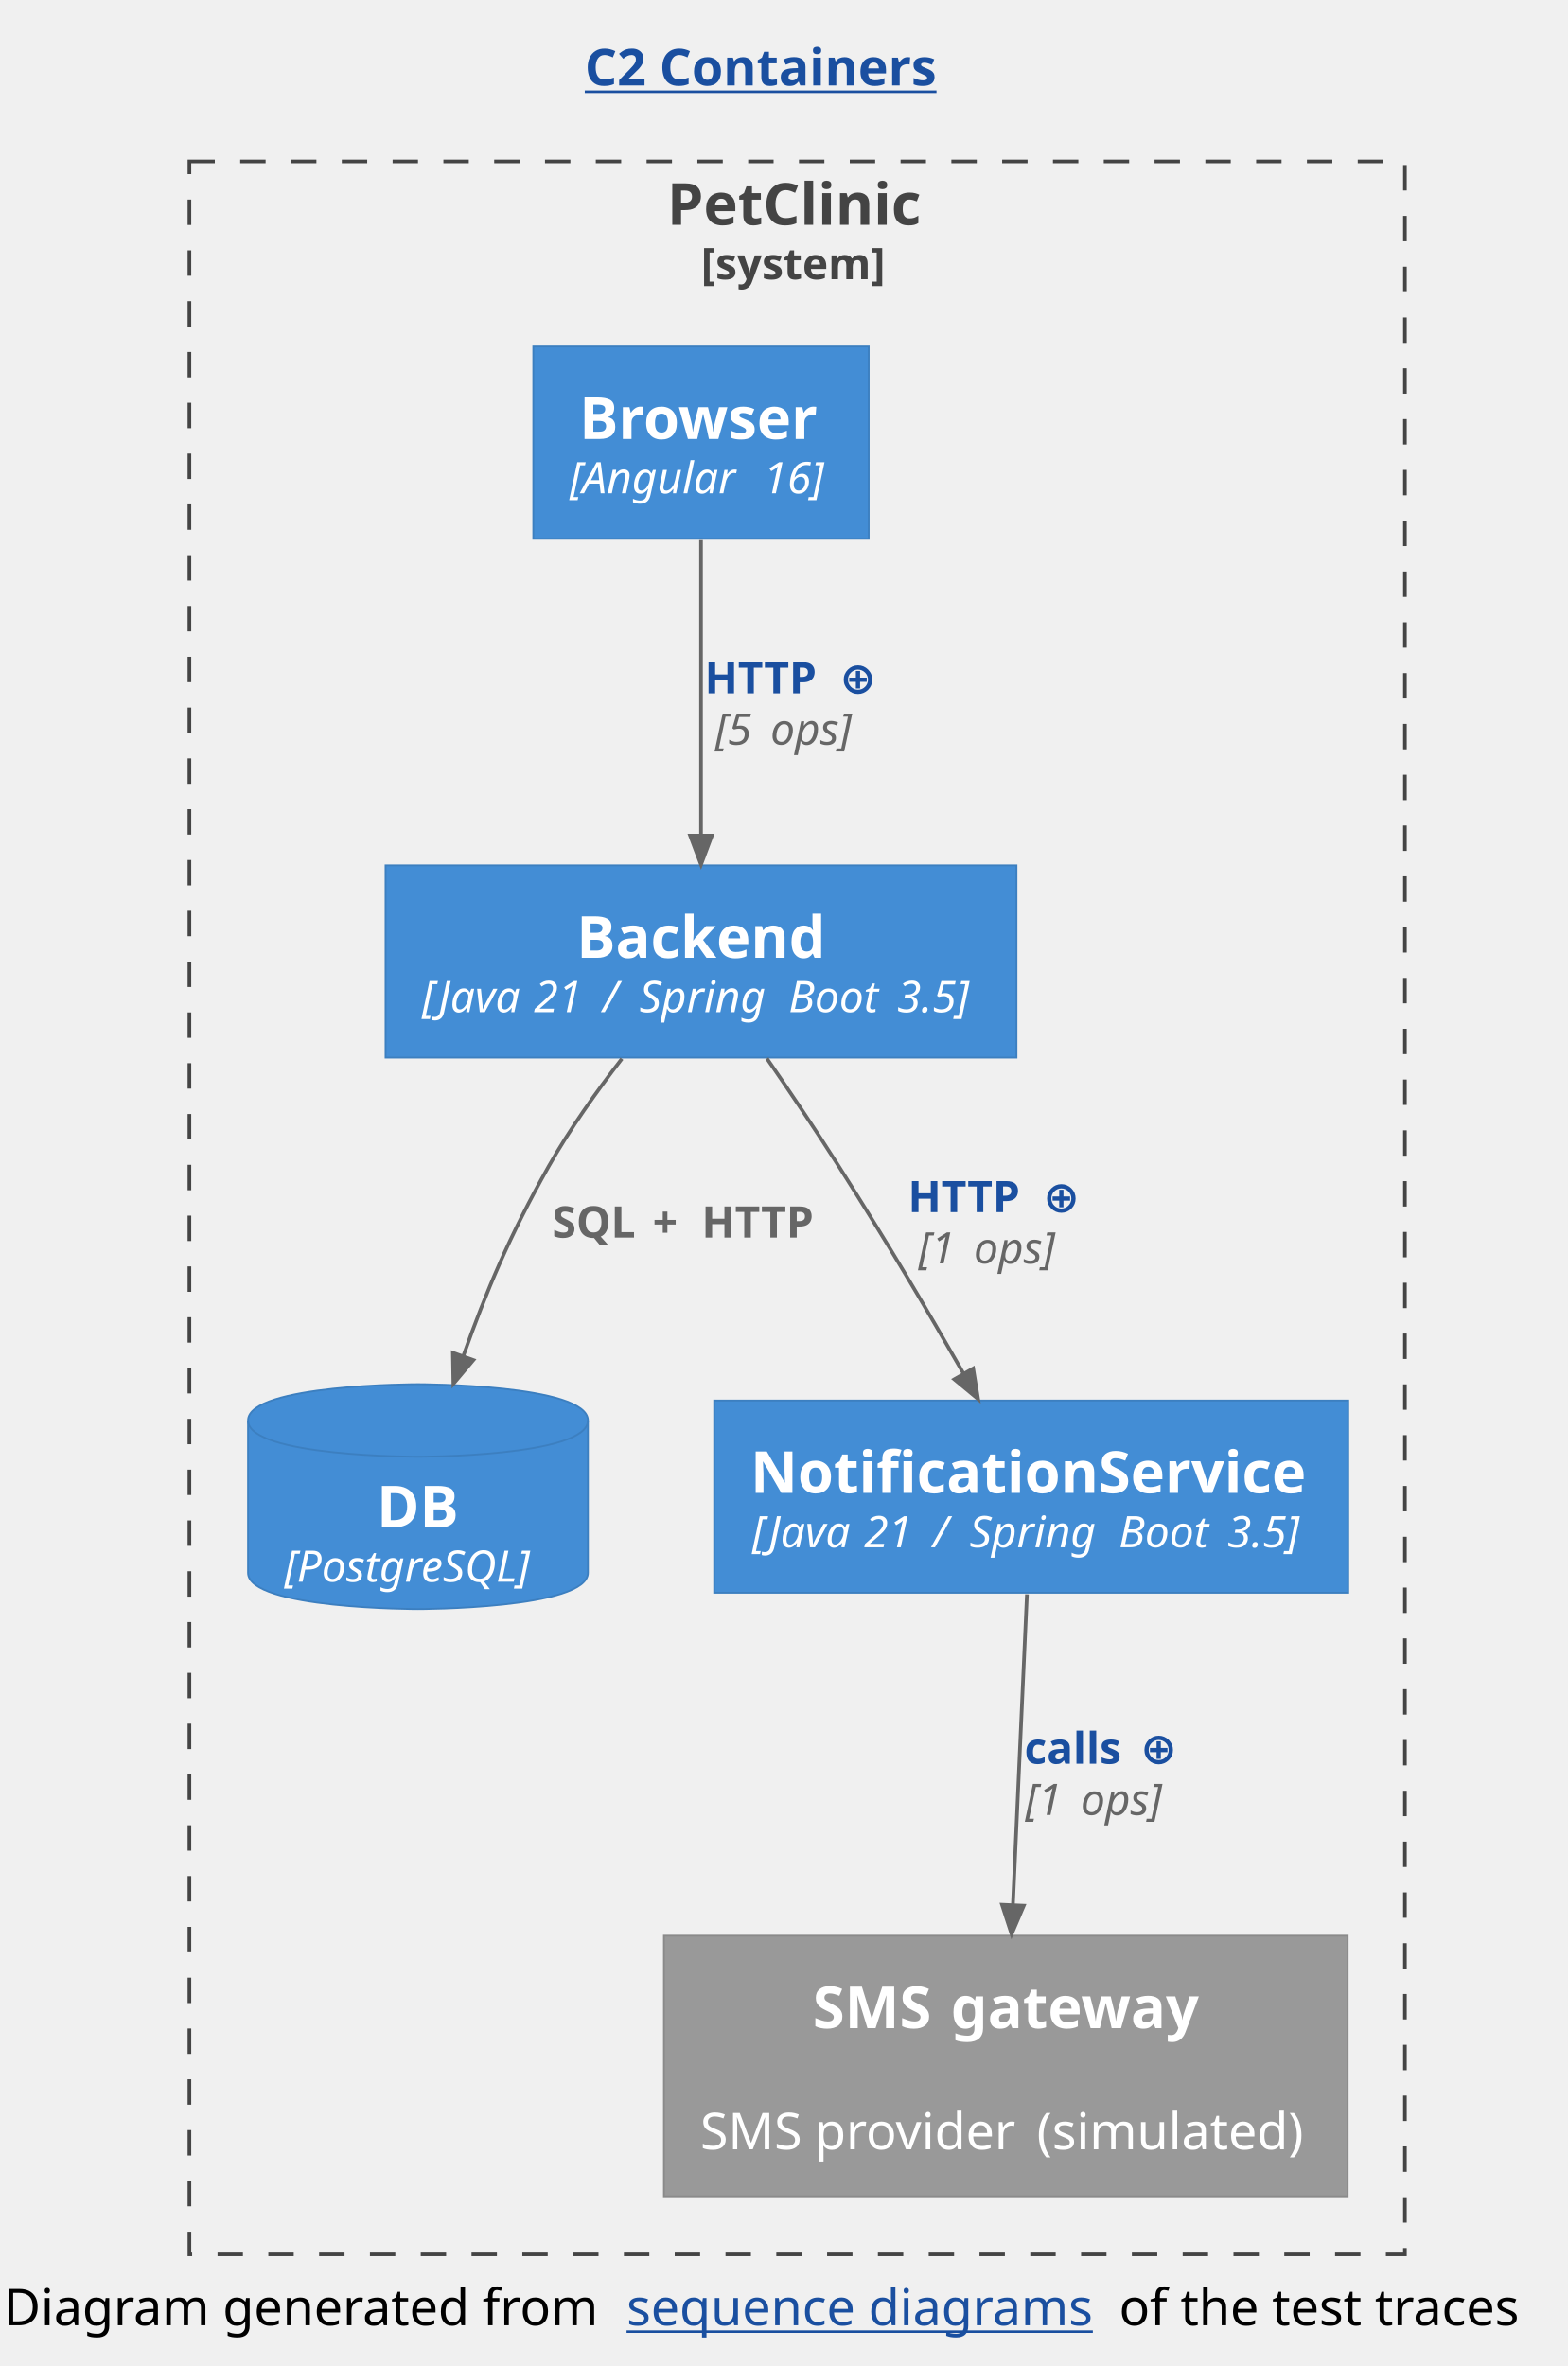
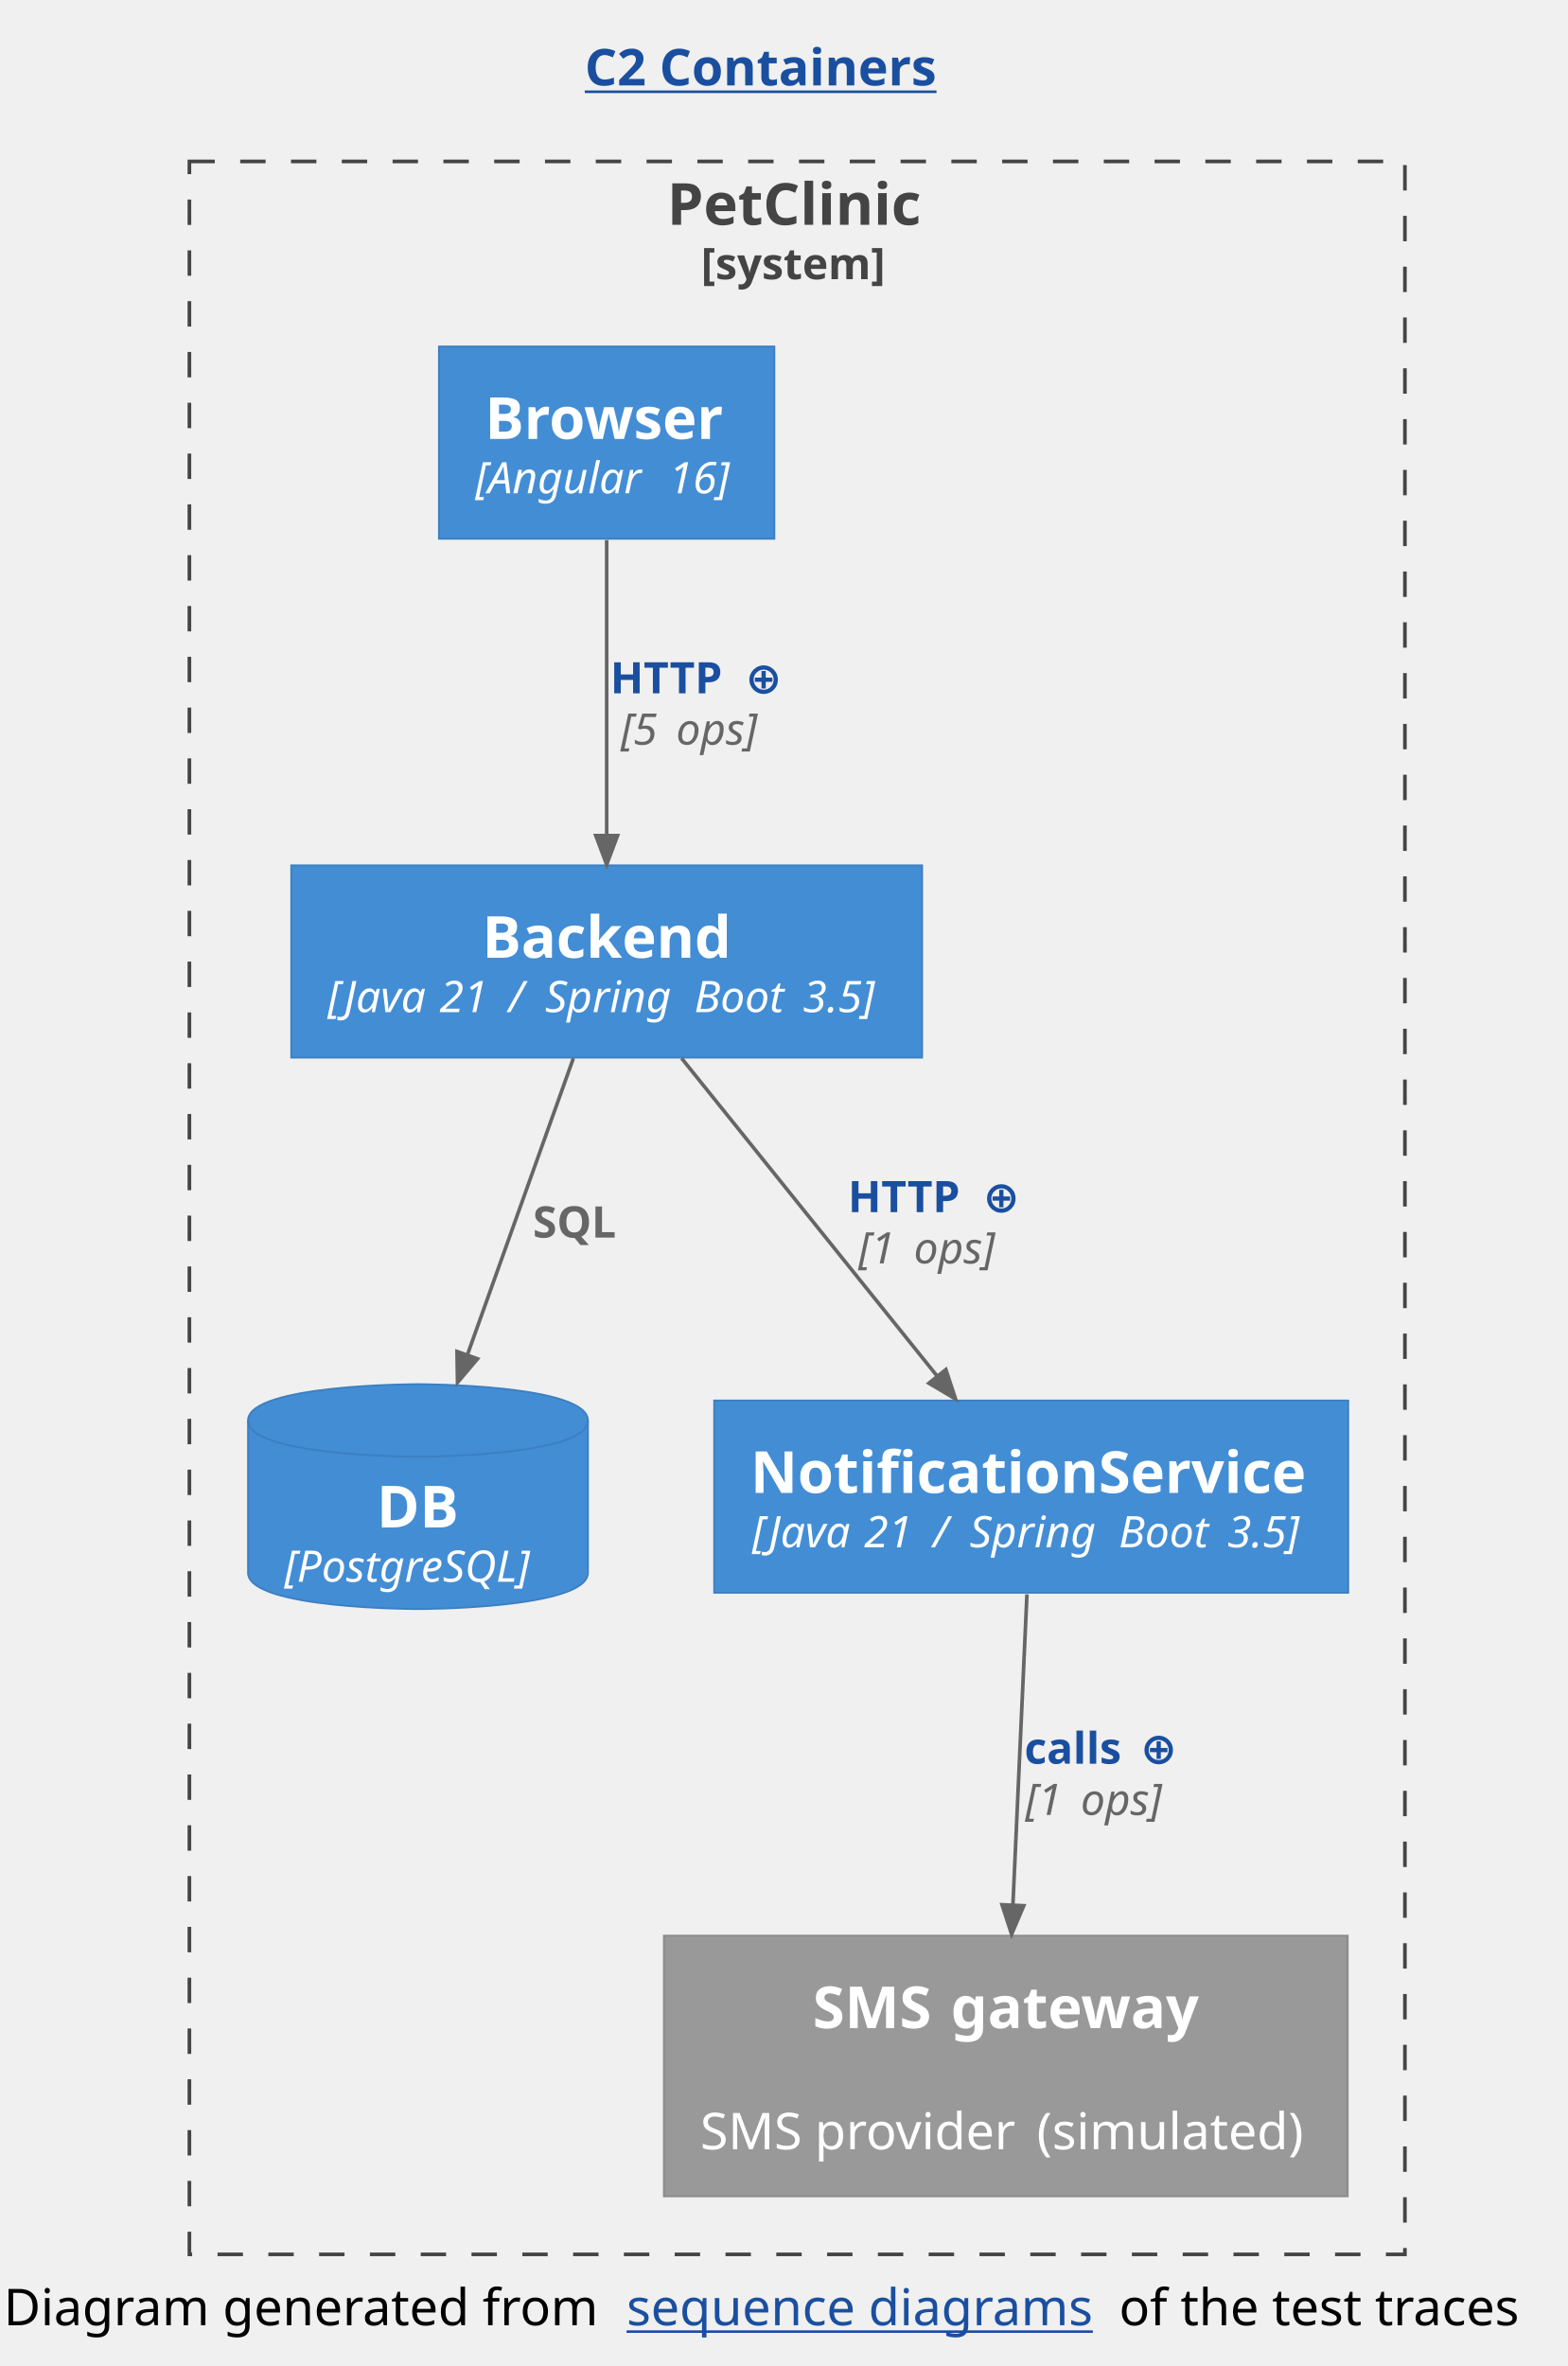
<svg xmlns="http://www.w3.org/2000/svg" xmlns:xlink="http://www.w3.org/1999/xlink" contentStyleType="text/css" data-diagram-type="DESCRIPTION" height="652px" preserveAspectRatio="none" style="width:432px;height:652px;background:#FFFFFF;" version="1.1" viewBox="0 0 432 652" width="432px" zoomAndPan="magnify">
  <defs />
  <g>
    <g class="title" data-source-line="6">
      <a href="https://c4model.com/diagrams/container" target="_blank" rel="noopener noreferrer" title="What is a C2 diagram?" xlink:actuate="onRequest" xlink:href="https://c4model.com/diagrams/container" xlink:show="new" xlink:title="What is a C2 diagram?" xlink:type="simple">
        <text fill="#1A4FA0" font-family="sans-serif" font-size="14" font-weight="bold" lengthAdjust="spacing" text-decoration="underline" textLength="102.067" x="161.166" y="23.535">C2 Containers</text>
      </a>
    </g>
    <g class="cluster" data-qualified-name="c2_system" data-source-line="1666" id="ent0002">
      <rect fill="none" height="576.75" style="stroke:#444444;stroke-width:1;stroke-dasharray:7,7;" width="335" x="52.2" y="44.488" />
      <text fill="#444444" font-family="sans-serif" font-size="16" font-weight="bold" lengthAdjust="spacing" textLength="71.703" x="183.848" y="61.957">PetClinic</text>
      <text fill="#444444" font-family="sans-serif" font-size="12" font-weight="bold" lengthAdjust="spacing" textLength="52.992" x="193.204" y="76.934">[system]</text>
    </g>
    <g class="entity" data-qualified-name="c2_system.Backend" data-source-line="71" id="ent0003">
-       <rect fill="#438DD5" height="52.977" style="stroke:#3C7FC0;stroke-width:0.5;" width="173.885" x="106.26" y="238.468" />
-       <text fill="#FFFFFF" font-family="sans-serif" font-size="16" font-weight="bold" lengthAdjust="spacing" textLength="68.609" x="158.897" y="263.937">Backend</text>
-       <text fill="#FFFFFF" font-family="sans-serif" font-size="12" font-style="italic" lengthAdjust="spacing" textLength="27.1" x="116.26" y="278.914">[Java</text>
-       <text fill="#FFFFFF" font-family="sans-serif" font-size="12" font-style="italic" lengthAdjust="spacing" textLength="3.797" x="143.359" y="278.914"> </text>
-       <text fill="#FFFFFF" font-family="sans-serif" font-size="12" font-style="italic" lengthAdjust="spacing" textLength="15.176" x="147.156" y="278.914">21</text>
-       <text fill="#FFFFFF" font-family="sans-serif" font-size="12" font-style="italic" lengthAdjust="spacing" textLength="3.797" x="162.332" y="278.914"> </text>
-       <text fill="#FFFFFF" font-family="sans-serif" font-size="12" font-style="italic" lengthAdjust="spacing" textLength="6.293" x="166.129" y="278.914">/</text>
-       <text fill="#FFFFFF" font-family="sans-serif" font-size="12" font-style="italic" lengthAdjust="spacing" textLength="3.797" x="172.422" y="278.914"> </text>
-       <text fill="#FFFFFF" font-family="sans-serif" font-size="12" font-style="italic" lengthAdjust="spacing" textLength="37.324" x="176.219" y="278.914">Spring</text>
-       <text fill="#FFFFFF" font-family="sans-serif" font-size="12" font-style="italic" lengthAdjust="spacing" textLength="3.797" x="213.543" y="278.914"> </text>
-       <text fill="#FFFFFF" font-family="sans-serif" font-size="12" font-style="italic" lengthAdjust="spacing" textLength="26.133" x="217.34" y="278.914">Boot</text>
-       <text fill="#FFFFFF" font-family="sans-serif" font-size="12" font-style="italic" lengthAdjust="spacing" textLength="3.797" x="243.473" y="278.914"> </text>
-       <text fill="#FFFFFF" font-family="sans-serif" font-size="12" font-style="italic" lengthAdjust="spacing" textLength="22.875" x="247.269" y="278.914">3.5]</text>
+       <rect fill="#438DD5" height="52.977" style="stroke:#3C7FC0;stroke-width:0.5;" width="173.885" x="80.26" y="238.468" />
+       <text fill="#FFFFFF" font-family="sans-serif" font-size="16" font-weight="bold" lengthAdjust="spacing" textLength="68.609" x="132.897" y="263.937">Backend</text>
+       <text fill="#FFFFFF" font-family="sans-serif" font-size="12" font-style="italic" lengthAdjust="spacing" textLength="27.1" x="90.26" y="278.914">[Java</text>
+       <text fill="#FFFFFF" font-family="sans-serif" font-size="12" font-style="italic" lengthAdjust="spacing" textLength="3.797" x="117.359" y="278.914"> </text>
+       <text fill="#FFFFFF" font-family="sans-serif" font-size="12" font-style="italic" lengthAdjust="spacing" textLength="15.176" x="121.156" y="278.914">21</text>
+       <text fill="#FFFFFF" font-family="sans-serif" font-size="12" font-style="italic" lengthAdjust="spacing" textLength="3.797" x="136.332" y="278.914"> </text>
+       <text fill="#FFFFFF" font-family="sans-serif" font-size="12" font-style="italic" lengthAdjust="spacing" textLength="6.293" x="140.129" y="278.914">/</text>
+       <text fill="#FFFFFF" font-family="sans-serif" font-size="12" font-style="italic" lengthAdjust="spacing" textLength="3.797" x="146.422" y="278.914"> </text>
+       <text fill="#FFFFFF" font-family="sans-serif" font-size="12" font-style="italic" lengthAdjust="spacing" textLength="37.324" x="150.219" y="278.914">Spring</text>
+       <text fill="#FFFFFF" font-family="sans-serif" font-size="12" font-style="italic" lengthAdjust="spacing" textLength="3.797" x="187.543" y="278.914"> </text>
+       <text fill="#FFFFFF" font-family="sans-serif" font-size="12" font-style="italic" lengthAdjust="spacing" textLength="26.133" x="191.34" y="278.914">Boot</text>
+       <text fill="#FFFFFF" font-family="sans-serif" font-size="12" font-style="italic" lengthAdjust="spacing" textLength="3.797" x="217.473" y="278.914"> </text>
+       <text fill="#FFFFFF" font-family="sans-serif" font-size="12" font-style="italic" lengthAdjust="spacing" textLength="22.875" x="221.269" y="278.914">3.5]</text>
    </g>
    <g class="entity" data-qualified-name="c2_system.Browser" data-source-line="71" id="ent0004">
-       <rect fill="#438DD5" height="52.977" style="stroke:#3C7FC0;stroke-width:0.5;" width="92.439" x="146.98" y="95.488" />
-       <text fill="#FFFFFF" font-family="sans-serif" font-size="16" font-weight="bold" lengthAdjust="spacing" textLength="67.07" x="159.664" y="120.957">Browser</text>
-       <text fill="#FFFFFF" font-family="sans-serif" font-size="12" font-style="italic" lengthAdjust="spacing" textLength="49.565" x="156.98" y="135.934">[Angular</text>
-       <text fill="#FFFFFF" font-family="sans-serif" font-size="12" font-style="italic" lengthAdjust="spacing" textLength="3.797" x="206.544" y="135.934"> </text>
-       <text fill="#FFFFFF" font-family="sans-serif" font-size="12" font-style="italic" lengthAdjust="spacing" textLength="19.078" x="210.341" y="135.934">16]</text>
+       <rect fill="#438DD5" height="52.977" style="stroke:#3C7FC0;stroke-width:0.5;" width="92.439" x="120.98" y="95.488" />
+       <text fill="#FFFFFF" font-family="sans-serif" font-size="16" font-weight="bold" lengthAdjust="spacing" textLength="67.07" x="133.664" y="120.957">Browser</text>
+       <text fill="#FFFFFF" font-family="sans-serif" font-size="12" font-style="italic" lengthAdjust="spacing" textLength="49.565" x="130.98" y="135.934">[Angular</text>
+       <text fill="#FFFFFF" font-family="sans-serif" font-size="12" font-style="italic" lengthAdjust="spacing" textLength="3.797" x="180.544" y="135.934"> </text>
+       <text fill="#FFFFFF" font-family="sans-serif" font-size="12" font-style="italic" lengthAdjust="spacing" textLength="19.078" x="184.341" y="135.934">16]</text>
    </g>
    <g class="entity" data-qualified-name="c2_system.DB" data-source-line="75" id="ent0005">
      <path d="M68.36,391.438 C68.36,381.438 115.198,381.438 115.198,381.438 C115.198,381.438 162.036,381.438 162.036,391.438 L162.036,433.415 C162.036,443.415 115.198,443.415 115.198,443.415 C115.198,443.415 68.36,443.415 68.36,433.415 L68.36,391.438" fill="#438DD5" style="stroke:#3C7FC0;stroke-width:0.5;" />
      <path d="M68.36,391.438 C68.36,401.438 115.198,401.438 115.198,401.438 C115.198,401.438 162.036,401.438 162.036,391.438" fill="none" style="stroke:#3C7FC0;stroke-width:0.5;" />
      <text fill="#FFFFFF" font-family="sans-serif" font-size="16" font-weight="bold" lengthAdjust="spacing" textLength="22.766" x="103.815" y="420.907">DB</text>
      <text fill="#FFFFFF" font-family="sans-serif" font-size="12" font-style="italic" lengthAdjust="spacing" textLength="73.676" x="78.36" y="435.884">[PostgreSQL]</text>
    </g>
    <g class="entity" data-qualified-name="c2_system.NotificationService" data-source-line="71" id="ent0006">
      <rect fill="#438DD5" height="52.977" style="stroke:#3C7FC0;stroke-width:0.5;" width="174.75" x="196.83" y="385.938" />
      <text fill="#FFFFFF" font-family="sans-serif" font-size="16" font-weight="bold" lengthAdjust="spacing" textLength="154.75" x="206.83" y="411.407">NotificationService</text>
      <text fill="#FFFFFF" font-family="sans-serif" font-size="12" font-style="italic" lengthAdjust="spacing" textLength="27.1" x="207.262" y="426.384">[Java</text>
      <text fill="#FFFFFF" font-family="sans-serif" font-size="12" font-style="italic" lengthAdjust="spacing" textLength="3.797" x="234.362" y="426.384"> </text>
      <text fill="#FFFFFF" font-family="sans-serif" font-size="12" font-style="italic" lengthAdjust="spacing" textLength="15.176" x="238.159" y="426.384">21</text>
      <text fill="#FFFFFF" font-family="sans-serif" font-size="12" font-style="italic" lengthAdjust="spacing" textLength="3.797" x="253.335" y="426.384"> </text>
      <text fill="#FFFFFF" font-family="sans-serif" font-size="12" font-style="italic" lengthAdjust="spacing" textLength="6.293" x="257.132" y="426.384">/</text>
      <text fill="#FFFFFF" font-family="sans-serif" font-size="12" font-style="italic" lengthAdjust="spacing" textLength="3.797" x="263.424" y="426.384"> </text>
      <text fill="#FFFFFF" font-family="sans-serif" font-size="12" font-style="italic" lengthAdjust="spacing" textLength="37.324" x="267.221" y="426.384">Spring</text>
      <text fill="#FFFFFF" font-family="sans-serif" font-size="12" font-style="italic" lengthAdjust="spacing" textLength="3.797" x="304.546" y="426.384"> </text>
      <text fill="#FFFFFF" font-family="sans-serif" font-size="12" font-style="italic" lengthAdjust="spacing" textLength="26.133" x="308.342" y="426.384">Boot</text>
      <text fill="#FFFFFF" font-family="sans-serif" font-size="12" font-style="italic" lengthAdjust="spacing" textLength="3.797" x="334.475" y="426.384"> </text>
      <text fill="#FFFFFF" font-family="sans-serif" font-size="12" font-style="italic" lengthAdjust="spacing" textLength="22.875" x="338.272" y="426.384">3.5]</text>
    </g>
    <g class="entity" data-qualified-name="c2_system.SMS_gateway" data-source-line="212" id="ent0007">
      <rect fill="#999999" height="71.82" style="stroke:#8A8A8A;stroke-width:0.5;" width="188.444" x="182.98" y="533.418" />
      <text fill="#FFFFFF" font-family="sans-serif" font-size="16" font-weight="bold" lengthAdjust="spacing" textLength="32.805" x="223.983" y="558.887">SMS</text>
      <text fill="#FFFFFF" font-family="sans-serif" font-size="16" font-weight="bold" lengthAdjust="spacing" textLength="5.273" x="256.788" y="558.887"> </text>
      <text fill="#FFFFFF" font-family="sans-serif" font-size="16" font-weight="bold" lengthAdjust="spacing" textLength="68.359" x="262.061" y="558.887">gateway</text>
      <text fill="#FFFFFF" font-family="sans-serif" font-size="14" lengthAdjust="spacing" textLength="4.43" x="274.987" y="575.797"> </text>
      <text fill="#FFFFFF" font-family="sans-serif" font-size="14" lengthAdjust="spacing" textLength="27.139" x="192.98" y="592.285">SMS</text>
      <text fill="#FFFFFF" font-family="sans-serif" font-size="14" lengthAdjust="spacing" textLength="4.43" x="220.118" y="592.285"> </text>
      <text fill="#FFFFFF" font-family="sans-serif" font-size="14" lengthAdjust="spacing" textLength="56.773" x="224.548" y="592.285">provider</text>
      <text fill="#FFFFFF" font-family="sans-serif" font-size="14" lengthAdjust="spacing" textLength="4.43" x="281.32" y="592.285"> </text>
      <text fill="#FFFFFF" font-family="sans-serif" font-size="14" lengthAdjust="spacing" textLength="75.674" x="285.75" y="592.285">(simulated)</text>
    </g>
    <g class="link" data-entity-1="ent0003" data-entity-2="ent0005" data-link-type="dependency" data-source-line="1779" id="lnk8">
-       <path d="M171.39,291.768 C164.39,300.798 156.96,311.238 151.2,321.438 C140.44,340.488 134.008,355.86 127.638,373.79" fill="none" id="Backend-to-DB" style="stroke:#666666;stroke-width:1;" />
-       <polygon fill="#666666" points="124.96,381.328,130.465,374.794,124.811,372.786,124.96,381.328" style="stroke:#666666;stroke-width:1;" />
-       <text fill="#666666" font-family="sans-serif" font-size="12" font-weight="bold" lengthAdjust="spacing" textLength="23.719" x="152.2" y="341.04">SQL</text>
-       <text fill="#666666" font-family="sans-serif" font-size="12" font-weight="bold" lengthAdjust="spacing" textLength="3.955" x="175.918" y="341.04"> </text>
-       <text fill="#666666" font-family="sans-serif" font-size="12" font-weight="bold" lengthAdjust="spacing" textLength="9.545" x="179.874" y="341.04">+</text>
-       <text fill="#666666" font-family="sans-serif" font-size="12" font-weight="bold" lengthAdjust="spacing" textLength="3.955" x="189.418" y="341.04"> </text>
-       <text fill="#666666" font-family="sans-serif" font-size="12" font-weight="bold" lengthAdjust="spacing" textLength="33.281" x="193.374" y="341.04">HTTP</text>
+       <path d="M158.02,291.628 C149.1,316.588 138.242,346.975 128.782,373.445" fill="none" id="Backend-to-DB" style="stroke:#666666;stroke-width:1;" />
+       <polygon fill="#666666" points="126.09,380.978,131.607,374.454,125.957,372.435,126.09,380.978" style="stroke:#666666;stroke-width:1;" />
+       <text fill="#666666" font-family="sans-serif" font-size="12" font-weight="bold" lengthAdjust="spacing" textLength="23.719" x="146.86" y="341.04">SQL</text>
    </g>
    <g class="link" data-entity-1="ent0003" data-entity-2="ent0006" data-link-type="dependency" data-source-line="1779" id="lnk9">
-       <path d="M211.36,291.678 C217.77,300.968 224.94,311.588 231.2,321.438 C244.72,342.708 255.214,360.466 265.604,378.606" fill="none" id="Backend-to-NotificationService" style="stroke:#666666;stroke-width:1;" />
-       <polygon fill="#666666" points="269.58,385.548,268.207,377.115,263,380.097,269.58,385.548" style="stroke:#666666;stroke-width:1;" />
+       <path d="M187.85,291.628 C209.1,318.058 237.027,352.773 258.347,379.293" fill="none" id="Backend-to-NotificationService" style="stroke:#666666;stroke-width:1;" />
+       <polygon fill="#666666" points="263.36,385.528,260.685,377.414,256.009,381.173,263.36,385.528" style="stroke:#666666;stroke-width:1;" />
      <a href="genseq://c2-279a196c9d" target="_top" title="Click for the calls behind this line" xlink:actuate="onRequest" xlink:href="genseq://c2-279a196c9d" xlink:show="new" xlink:title="Click for the calls behind this line" xlink:type="simple">
-         <text fill="#1A4FA0" font-family="sans-serif" font-size="12" font-weight="bold" lengthAdjust="spacing" textLength="33.281" x="250.25" y="334.04">HTTP</text>
+         <text fill="#1A4FA0" font-family="sans-serif" font-size="12" font-weight="bold" lengthAdjust="spacing" textLength="33.281" x="233.71" y="334.04">HTTP</text>
      </a>
      <a href="genseq://c2-279a196c9d" target="_top" title="Click for the calls behind this line" xlink:actuate="onRequest" xlink:href="genseq://c2-279a196c9d" xlink:show="new" xlink:title="Click for the calls behind this line" xlink:type="simple">
-         <text fill="#1A4FA0" font-family="sans-serif" font-size="12" font-weight="bold" lengthAdjust="spacing" textLength="3.955" x="283.531" y="334.04"> </text>
+         <text fill="#1A4FA0" font-family="sans-serif" font-size="12" font-weight="bold" lengthAdjust="spacing" textLength="3.955" x="266.991" y="334.04"> </text>
      </a>
      <a href="genseq://c2-279a196c9d" target="_top" title="Click for the calls behind this line" xlink:actuate="onRequest" xlink:href="genseq://c2-279a196c9d" xlink:show="new" xlink:title="Click for the calls behind this line" xlink:type="simple">
-         <text fill="#1A4FA0" font-family="sans-serif" font-size="12" font-weight="bold" lengthAdjust="spacing" textLength="8.684" x="287.486" y="334.04">⊕</text>
+         <text fill="#1A4FA0" font-family="sans-serif" font-size="12" font-weight="bold" lengthAdjust="spacing" textLength="8.684" x="270.946" y="334.04">⊕</text>
      </a>
-       <text fill="#666666" font-family="sans-serif" font-size="12" font-style="italic" lengthAdjust="spacing" textLength="11.49" x="253.094" y="348.173">[1</text>
-       <text fill="#666666" font-family="sans-serif" font-size="12" font-style="italic" lengthAdjust="spacing" textLength="3.797" x="264.585" y="348.173"> </text>
-       <text fill="#666666" font-family="sans-serif" font-size="12" font-style="italic" lengthAdjust="spacing" textLength="24.943" x="268.382" y="348.173">ops]</text>
+       <text fill="#666666" font-family="sans-serif" font-size="12" font-style="italic" lengthAdjust="spacing" textLength="11.49" x="236.554" y="348.173">[1</text>
+       <text fill="#666666" font-family="sans-serif" font-size="12" font-style="italic" lengthAdjust="spacing" textLength="3.797" x="248.045" y="348.173"> </text>
+       <text fill="#666666" font-family="sans-serif" font-size="12" font-style="italic" lengthAdjust="spacing" textLength="24.943" x="251.841" y="348.173">ops]</text>
    </g>
    <g class="link" data-entity-1="ent0004" data-entity-2="ent0003" data-link-type="dependency" data-source-line="1779" id="lnk10">
-       <path d="M193.2,148.838 C193.2,174.268 193.2,204.878 193.2,230.258" fill="none" id="Browser-to-Backend" style="stroke:#666666;stroke-width:1;" />
-       <polygon fill="#666666" points="193.2,238.258,196.2,230.258,190.2,230.258,193.2,238.258" style="stroke:#666666;stroke-width:1;" />
+       <path d="M167.2,148.838 C167.2,174.268 167.2,204.878 167.2,230.258" fill="none" id="Browser-to-Backend" style="stroke:#666666;stroke-width:1;" />
+       <polygon fill="#666666" points="167.2,238.258,170.2,230.258,164.2,230.258,167.2,238.258" style="stroke:#666666;stroke-width:1;" />
      <a href="genseq://c2-e078f953b5" target="_top" title="Click for the calls behind this line" xlink:actuate="onRequest" xlink:href="genseq://c2-e078f953b5" xlink:show="new" xlink:title="Click for the calls behind this line" xlink:type="simple">
-         <text fill="#1A4FA0" font-family="sans-serif" font-size="12" font-weight="bold" lengthAdjust="spacing" textLength="33.281" x="194.2" y="191.07">HTTP</text>
+         <text fill="#1A4FA0" font-family="sans-serif" font-size="12" font-weight="bold" lengthAdjust="spacing" textLength="33.281" x="168.2" y="191.07">HTTP</text>
      </a>
      <a href="genseq://c2-e078f953b5" target="_top" title="Click for the calls behind this line" xlink:actuate="onRequest" xlink:href="genseq://c2-e078f953b5" xlink:show="new" xlink:title="Click for the calls behind this line" xlink:type="simple">
-         <text fill="#1A4FA0" font-family="sans-serif" font-size="12" font-weight="bold" lengthAdjust="spacing" textLength="3.955" x="227.481" y="191.07"> </text>
+         <text fill="#1A4FA0" font-family="sans-serif" font-size="12" font-weight="bold" lengthAdjust="spacing" textLength="3.955" x="201.481" y="191.07"> </text>
      </a>
      <a href="genseq://c2-e078f953b5" target="_top" title="Click for the calls behind this line" xlink:actuate="onRequest" xlink:href="genseq://c2-e078f953b5" xlink:show="new" xlink:title="Click for the calls behind this line" xlink:type="simple">
-         <text fill="#1A4FA0" font-family="sans-serif" font-size="12" font-weight="bold" lengthAdjust="spacing" textLength="8.684" x="231.436" y="191.07">⊕</text>
+         <text fill="#1A4FA0" font-family="sans-serif" font-size="12" font-weight="bold" lengthAdjust="spacing" textLength="8.684" x="205.436" y="191.07">⊕</text>
      </a>
-       <text fill="#666666" font-family="sans-serif" font-size="12" font-style="italic" lengthAdjust="spacing" textLength="11.49" x="197.044" y="205.203">[5</text>
-       <text fill="#666666" font-family="sans-serif" font-size="12" font-style="italic" lengthAdjust="spacing" textLength="3.797" x="208.535" y="205.203"> </text>
-       <text fill="#666666" font-family="sans-serif" font-size="12" font-style="italic" lengthAdjust="spacing" textLength="24.943" x="212.332" y="205.203">ops]</text>
+       <text fill="#666666" font-family="sans-serif" font-size="12" font-style="italic" lengthAdjust="spacing" textLength="11.49" x="171.044" y="205.203">[5</text>
+       <text fill="#666666" font-family="sans-serif" font-size="12" font-style="italic" lengthAdjust="spacing" textLength="3.797" x="182.535" y="205.203"> </text>
+       <text fill="#666666" font-family="sans-serif" font-size="12" font-style="italic" lengthAdjust="spacing" textLength="24.943" x="186.332" y="205.203">ops]</text>
    </g>
    <g class="link" data-entity-1="ent0006" data-entity-2="ent0007" data-link-type="dependency" data-source-line="1779" id="lnk11">
      <path d="M283.03,439.358 C281.87,465.018 280.438,496.506 279.158,525.026" fill="none" id="NotificationService-to-SMS_gateway" style="stroke:#666666;stroke-width:1;" />
      <polygon fill="#666666" points="278.8,533.018,282.155,525.161,276.161,524.892,278.8,533.018" style="stroke:#666666;stroke-width:1;" />
      <a href="genseq://c2-cb01a30b7a" target="_top" title="Click for the calls behind this line" xlink:actuate="onRequest" xlink:href="genseq://c2-cb01a30b7a" xlink:show="new" xlink:title="Click for the calls behind this line" xlink:type="simple">
        <text fill="#1A4FA0" font-family="sans-serif" font-size="12" font-weight="bold" lengthAdjust="spacing" textLength="28.031" x="282.33" y="486.02">calls</text>
      </a>
      <a href="genseq://c2-cb01a30b7a" target="_top" title="Click for the calls behind this line" xlink:actuate="onRequest" xlink:href="genseq://c2-cb01a30b7a" xlink:show="new" xlink:title="Click for the calls behind this line" xlink:type="simple">
        <text fill="#1A4FA0" font-family="sans-serif" font-size="12" font-weight="bold" lengthAdjust="spacing" textLength="3.955" x="310.361" y="486.02"> </text>
      </a>
      <a href="genseq://c2-cb01a30b7a" target="_top" title="Click for the calls behind this line" xlink:actuate="onRequest" xlink:href="genseq://c2-cb01a30b7a" xlink:show="new" xlink:title="Click for the calls behind this line" xlink:type="simple">
        <text fill="#1A4FA0" font-family="sans-serif" font-size="12" font-weight="bold" lengthAdjust="spacing" textLength="8.684" x="314.316" y="486.02">⊕</text>
      </a>
      <text fill="#666666" font-family="sans-serif" font-size="12" font-style="italic" lengthAdjust="spacing" textLength="11.49" x="282.549" y="500.153">[1</text>
      <text fill="#666666" font-family="sans-serif" font-size="12" font-style="italic" lengthAdjust="spacing" textLength="3.797" x="294.04" y="500.153"> </text>
      <text fill="#666666" font-family="sans-serif" font-size="12" font-style="italic" lengthAdjust="spacing" textLength="24.943" x="297.837" y="500.153">ops]</text>
    </g>
    <g class="caption" data-source-line="18">
      <text fill="#000000" font-family="sans-serif" font-size="14" lengthAdjust="spacing" textLength="167.255" x="1" y="640.773">Diagram generated from</text>
      <a href="#sequence" target="_top" title="Open the Sequence tab" xlink:actuate="onRequest" xlink:href="#sequence" xlink:show="new" xlink:title="Open the Sequence tab" xlink:type="simple">
        <text fill="#1A4FA0" font-family="sans-serif" font-size="14" lengthAdjust="spacing" text-decoration="underline" textLength="131.311" x="172.685" y="640.773">sequence diagrams</text>
      </a>
      <text fill="#000000" font-family="sans-serif" font-size="14" lengthAdjust="spacing" textLength="114.974" x="308.426" y="640.773">of the test traces</text>
    </g>
  </g>
</svg>
